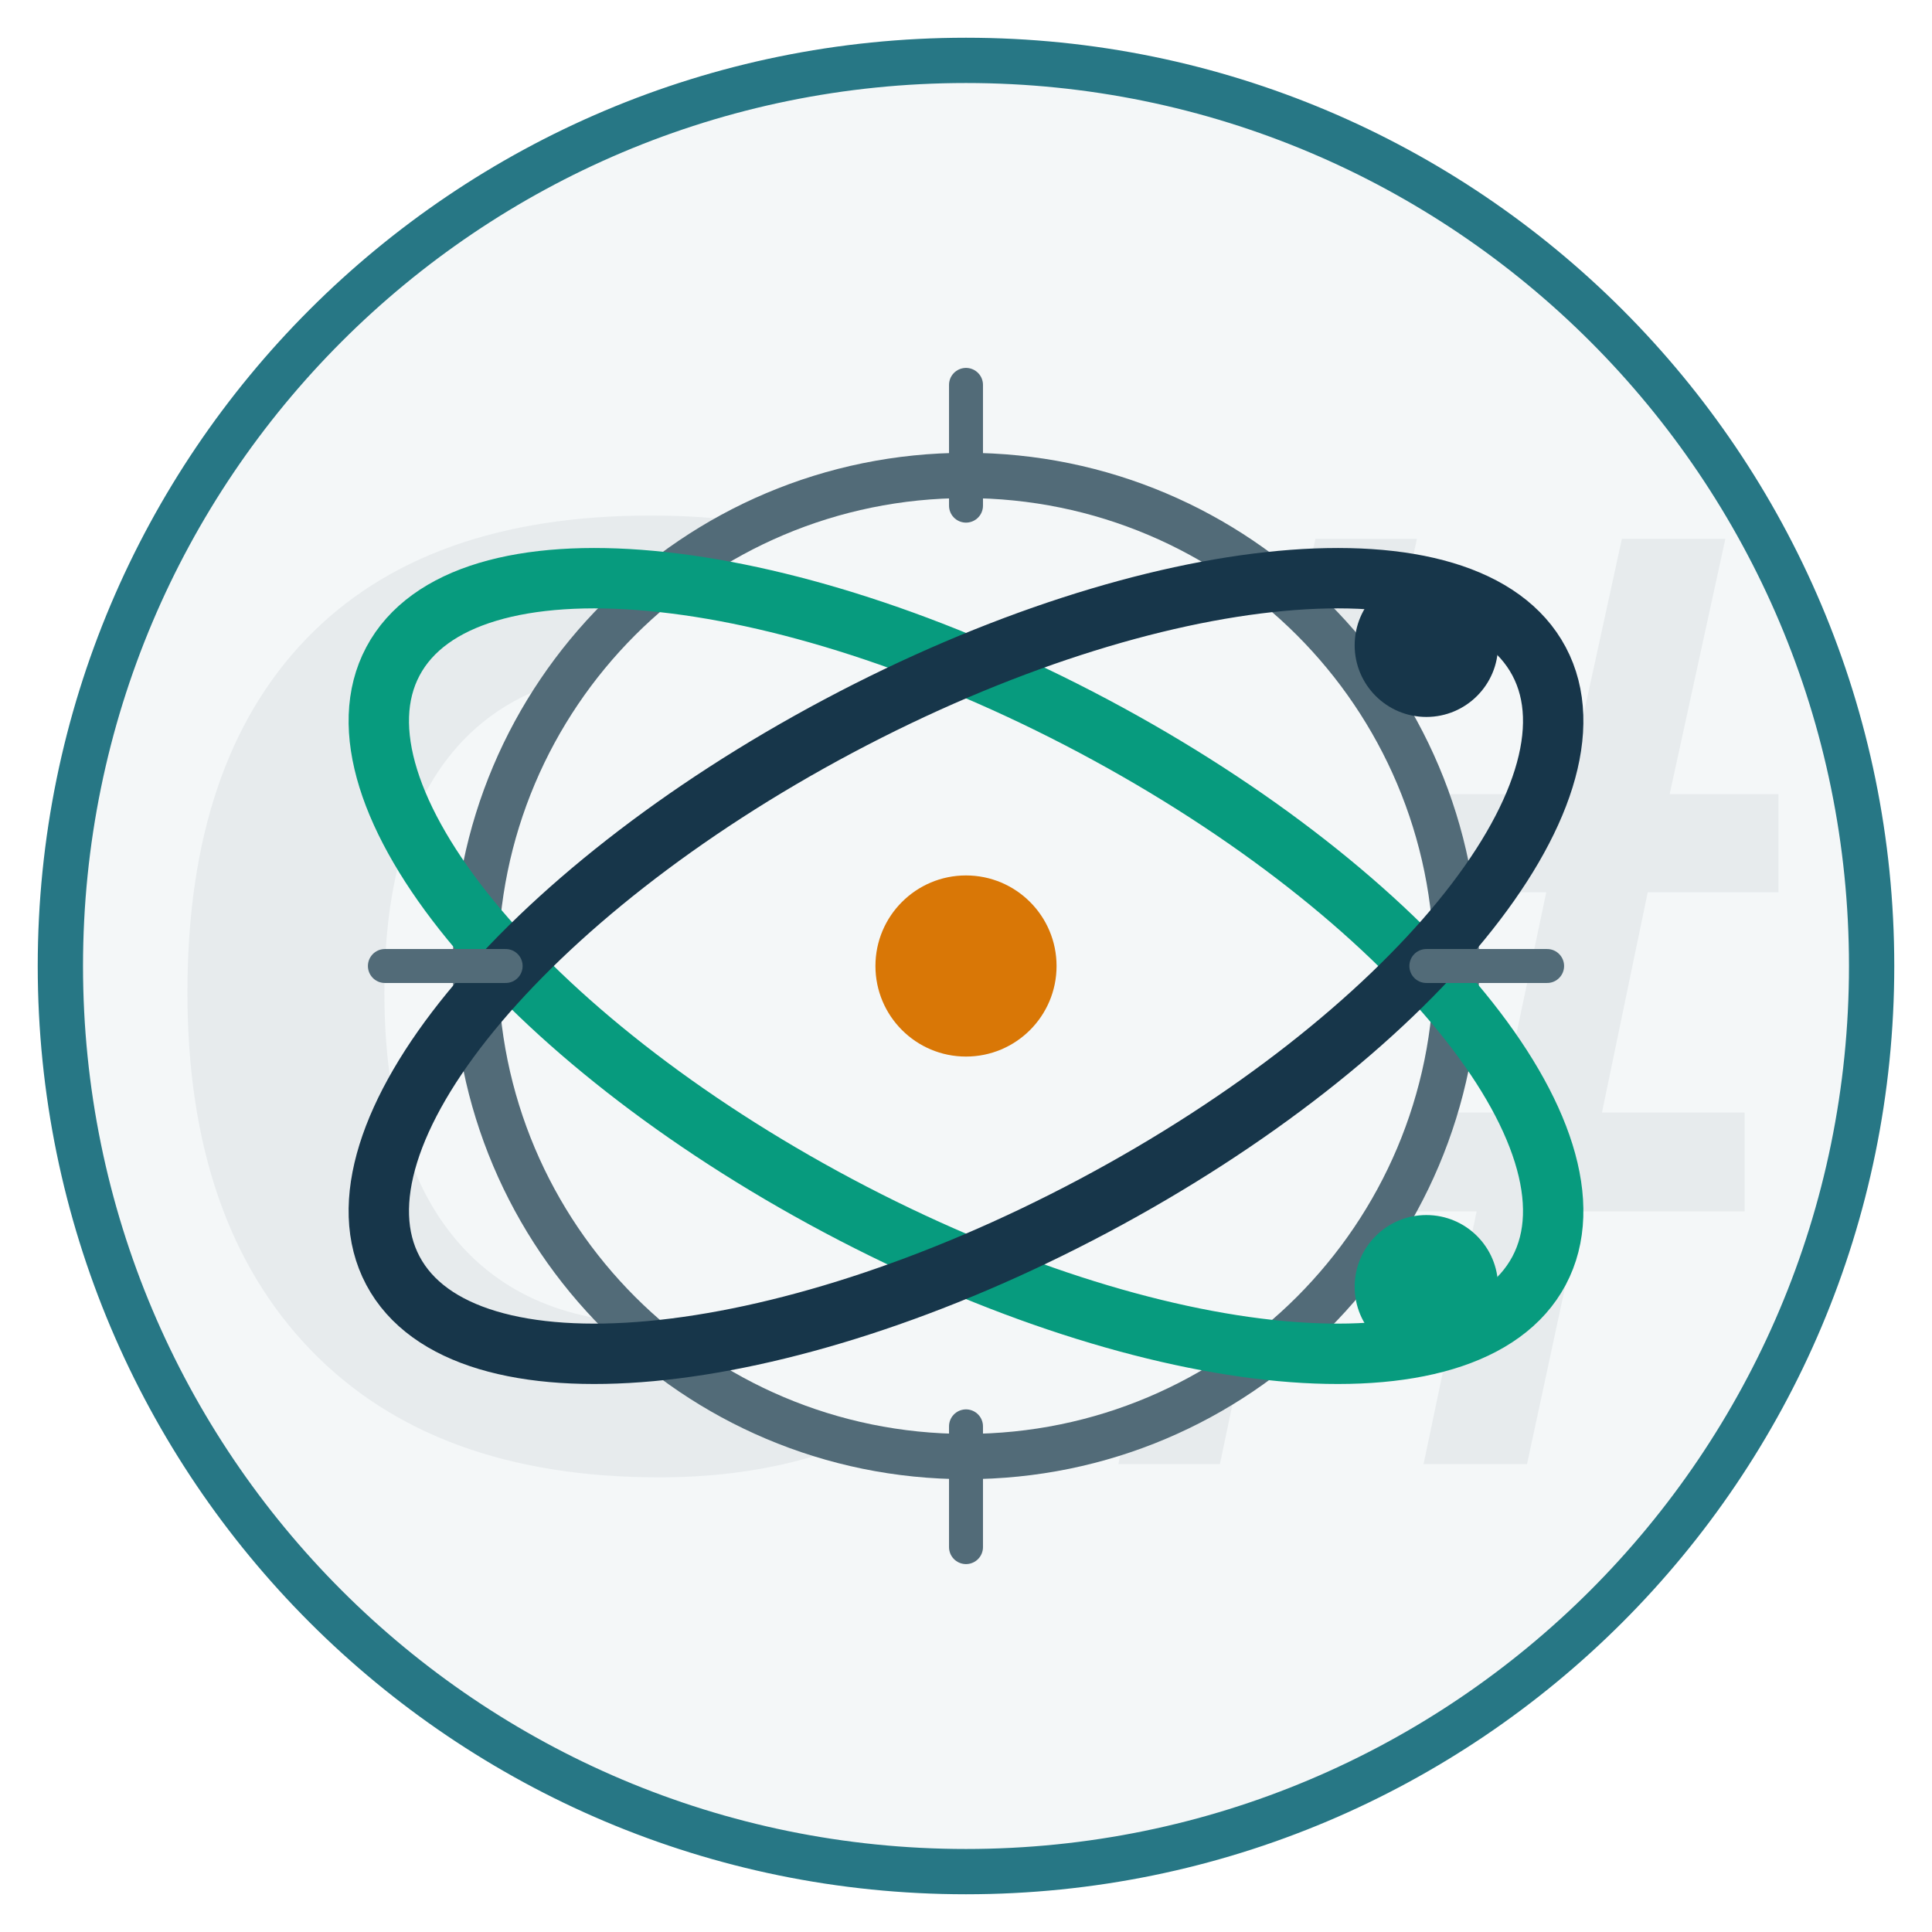
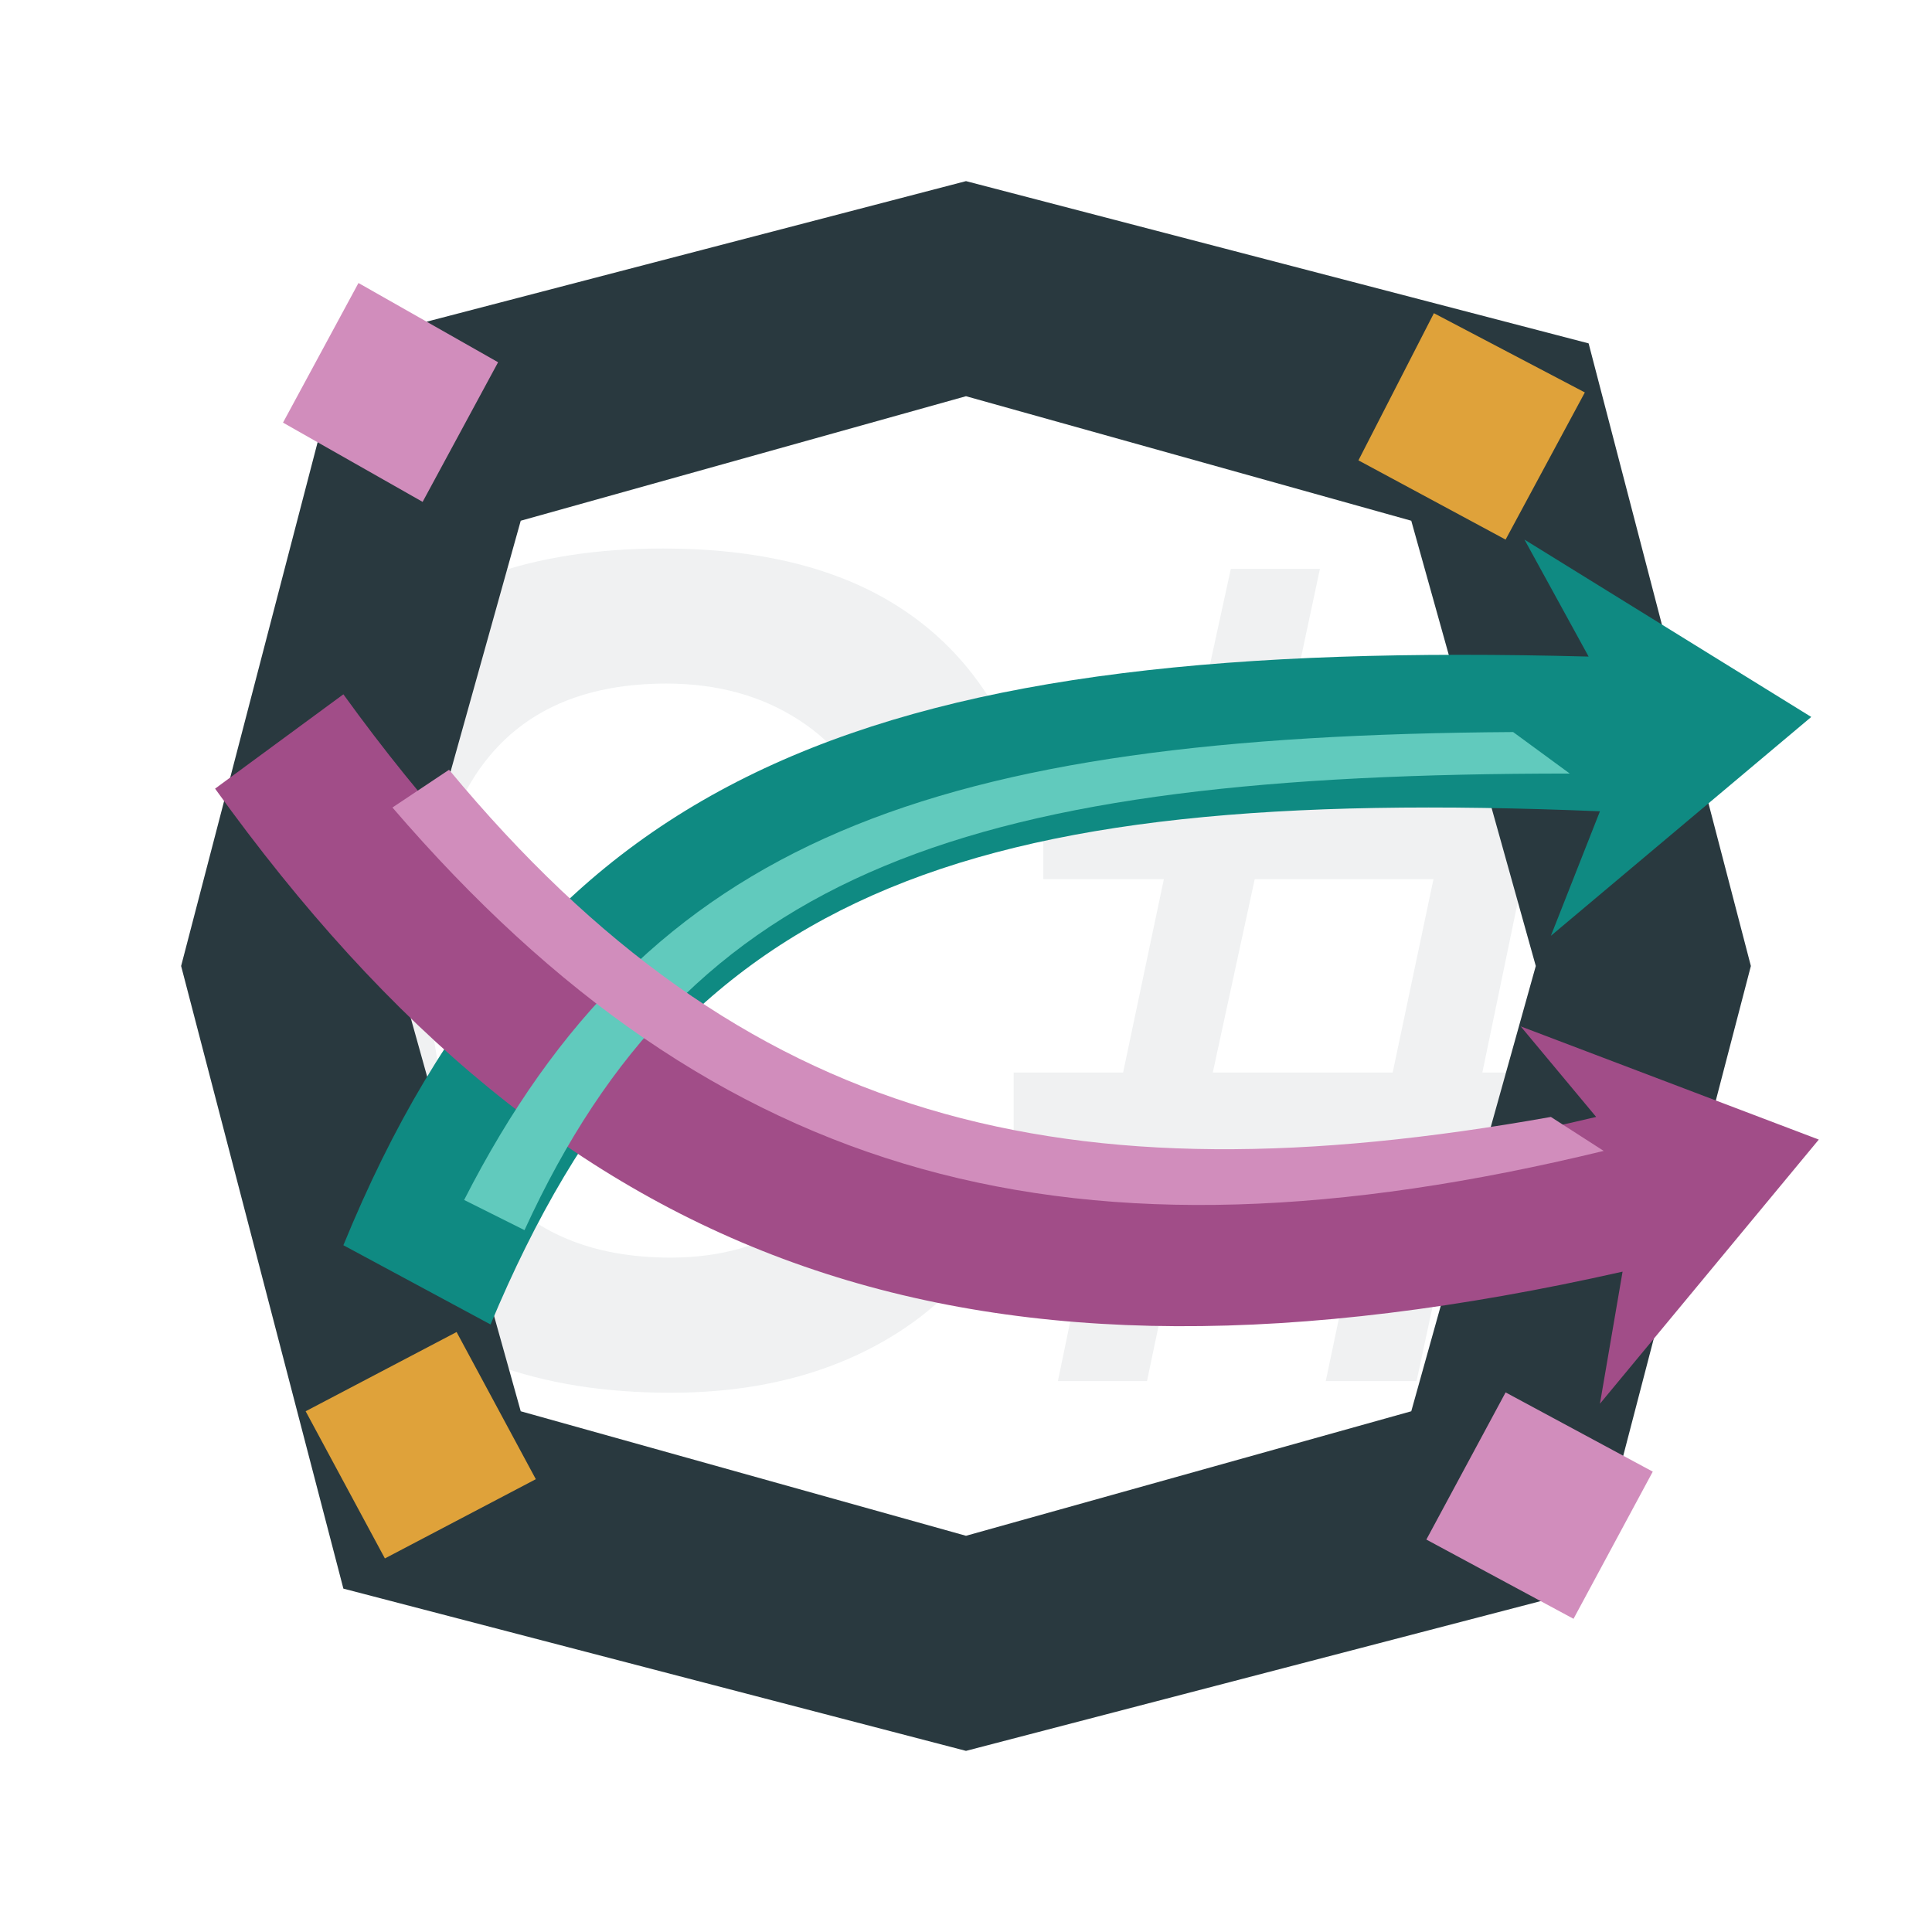
<svg xmlns="http://www.w3.org/2000/svg" viewBox="0 0 512 512" role="img" aria-labelledby="title description">
-   <defs>
-     <clipPath id="badge-clip">
-       <circle cx="256" cy="256" r="232" />
-     </clipPath>
-   </defs>
  <style>
-     :root {
-       color-scheme: light dark;
-     }
- 
-     .badge {
-       fill: #f4f7f8;
-       stroke: #277785;
-     }
- 
-     .badge-fill {
-       fill: #f4f7f8;
-     }
- 
-     .badge-stroke {
-       stroke: #f4f7f8;
-     }
- 
-     .language-mark {
-       fill: #17364a;
-       opacity: 0.06;
-     }
- 
-     .python-upper {
-       fill: #2874a6;
-       opacity: 0.09;
-     }
- 
-     .python-lower {
-       fill: #a77b00;
-       opacity: 0.09;
-     }
- 
-     .python-eye {
-       fill: #f4f7f8;
-     }
- 
-     .accent-fill {
-       fill: #079b7e;
-     }
- 
-     .accent-stroke {
-       stroke: #079b7e;
-     }
- 
-     .solid-fill {
-       fill: #17364a;
-     }
- 
-     .solid-stroke {
-       stroke: #17364a;
-     }
- 
-     .muted-fill {
-       fill: #526b78;
-     }
- 
-     .muted-stroke {
-       stroke: #526b78;
-     }
- 
-     .warm-fill {
-       fill: #d97706;
-     }
- 
-     .warm-stroke {
-       stroke: #d97706;
-     }
- 
+     :root { color-scheme: light dark; }
+     .language-mark { fill: #17323d; opacity: 0.07; } .python-upper { fill: #2874a6; opacity: 0.07; } .python-lower { fill: #aa8108; opacity: 0.07; }
+     .primary { fill: #0f8a82; } .primary-light { fill: #61cabd; } .primary-shade { fill: #08655f; }
+     .secondary { fill: #a14d88; } .secondary-light { fill: #d18dbc; } .secondary-shade { fill: #773560; }
+     .accent { fill: #dfa23a; } .neutral { fill: #29393f; } .shadow { fill: #14262c; opacity: 0.22; }
    @media (prefers-color-scheme: dark) {
-       .badge {
-         fill: #0d2638;
-         stroke: #277785;
-       }
- 
-       .badge-fill {
-         fill: #0d2638;
-       }
- 
-       .badge-stroke {
-         stroke: #0d2638;
-       }
- 
-       .language-mark {
-         fill: #edf2f3;
-         opacity: 0.07;
-       }
- 
-       .python-upper {
-         fill: #79b7df;
-         opacity: 0.1;
-       }
- 
-       .python-lower {
-         fill: #f0c84b;
-         opacity: 0.1;
-       }
- 
-       .python-eye {
-         fill: #0d2638;
-       }
- 
-       .accent-fill {
-         fill: #43d6b1;
-       }
- 
-       .accent-stroke {
-         stroke: #43d6b1;
-       }
- 
-       .solid-fill {
-         fill: #edf2f3;
-       }
- 
-       .solid-stroke {
-         stroke: #edf2f3;
-       }
- 
-       .muted-fill {
-         fill: #8fa2aa;
-       }
- 
-       .muted-stroke {
-         stroke: #8fa2aa;
-       }
- 
-       .warm-fill {
-         fill: #f6b73c;
-       }
- 
-       .warm-stroke {
-         stroke: #f6b73c;
-       }
+       .language-mark { fill: #edf6f3; opacity: 0.08; } .python-upper { fill: #7ec5ed; opacity: 0.08; } .python-lower { fill: #f1ca50; opacity: 0.08; }
+       .primary { fill: #3fc6ba; } .primary-light { fill: #82dfd3; } .primary-shade { fill: #1d9389; }
+       .secondary { fill: #d17ab8; } .secondary-light { fill: #efafd4; } .secondary-shade { fill: #a5518c; }
+       .accent { fill: #f2c45d; } .neutral { fill: #e5efec; } .shadow { fill: #02090b; opacity: 0.34; }
    }
  </style>
-   <circle class="badge" cx="256" cy="256" r="240" stroke-width="12" />
-   <g clip-path="url(#badge-clip)">
-     <text class="language-mark" x="256" y="388" font-family="Segoe UI, Arial, sans-serif" font-size="360" font-weight="800" letter-spacing="-18" text-anchor="middle" aria-hidden="true">C#</text>
-     <circle class="muted-stroke badge-fill" cx="256" cy="256" r="130" stroke-width="12" />
-     <ellipse class="accent-stroke" cx="256" cy="256" rx="172" ry="72" fill="none" stroke-width="16" transform="rotate(28 256 256)" />
-     <ellipse class="solid-stroke" cx="256" cy="256" rx="172" ry="72" fill="none" stroke-width="16" transform="rotate(-28 256 256)" />
-     <circle class="warm-fill" cx="256" cy="256" r="24" />
-     <circle class="accent-fill" cx="378" cy="341" r="19" />
-     <circle class="solid-fill" cx="378" cy="171" r="19" />
-     <path class="muted-stroke" d="M256 102 V134 M256 378 V410 M102 256 H134 M378 256 H410" fill="none" stroke-width="9" stroke-linecap="round" />
+   <text class="language-mark" x="247" y="366" font-family="Segoe UI, Arial, sans-serif" font-size="316" font-weight="800" letter-spacing="-20" text-anchor="middle" aria-hidden="true">C#</text>
+   <g aria-hidden="true">
+     <path class="neutral" fill-rule="evenodd" d="M256 48 L421 91 L464 256 L421 421 L256 464 L91 421 L48 256 L91 91 Z M256 105 L374 138 L407 256 L374 374 L256 407 L138 374 L105 256 L138 138 Z" />
+     <path class="secondary-light" d="M95 75 L132 96 L112 133 L75 112 Z" />
+     <path class="accent" d="M380 83 L420 104 L399 143 L360 122 Z" />
+     <path class="secondary-light" d="M399 369 L438 390 L417 429 L378 408 Z" />
+     <path class="accent" d="M81 374 L121 353 L142 392 L102 413 Z" />
+     <path class="primary" d="M91 330 C143 203 233 169 421 174 L404 143 L480 190 L411 248 L424 215 C254 208 178 236 130 351 Z" />
+     <path class="secondary" d="M91 184 C177 303 271 332 423 296 L403 272 L482 302 L424 372 L430 337 C257 376 149 337 57 209 Z" />
+     <path class="primary-light" d="M123 318 C172 222 247 195 401 194 L416 205 C257 205 183 230 139 326 Z" />
+     <path class="secondary-light" d="M119 204 C197 298 282 319 411 296 L425 305 C285 339 190 314 104 214 Z" />
  </g>
</svg>
